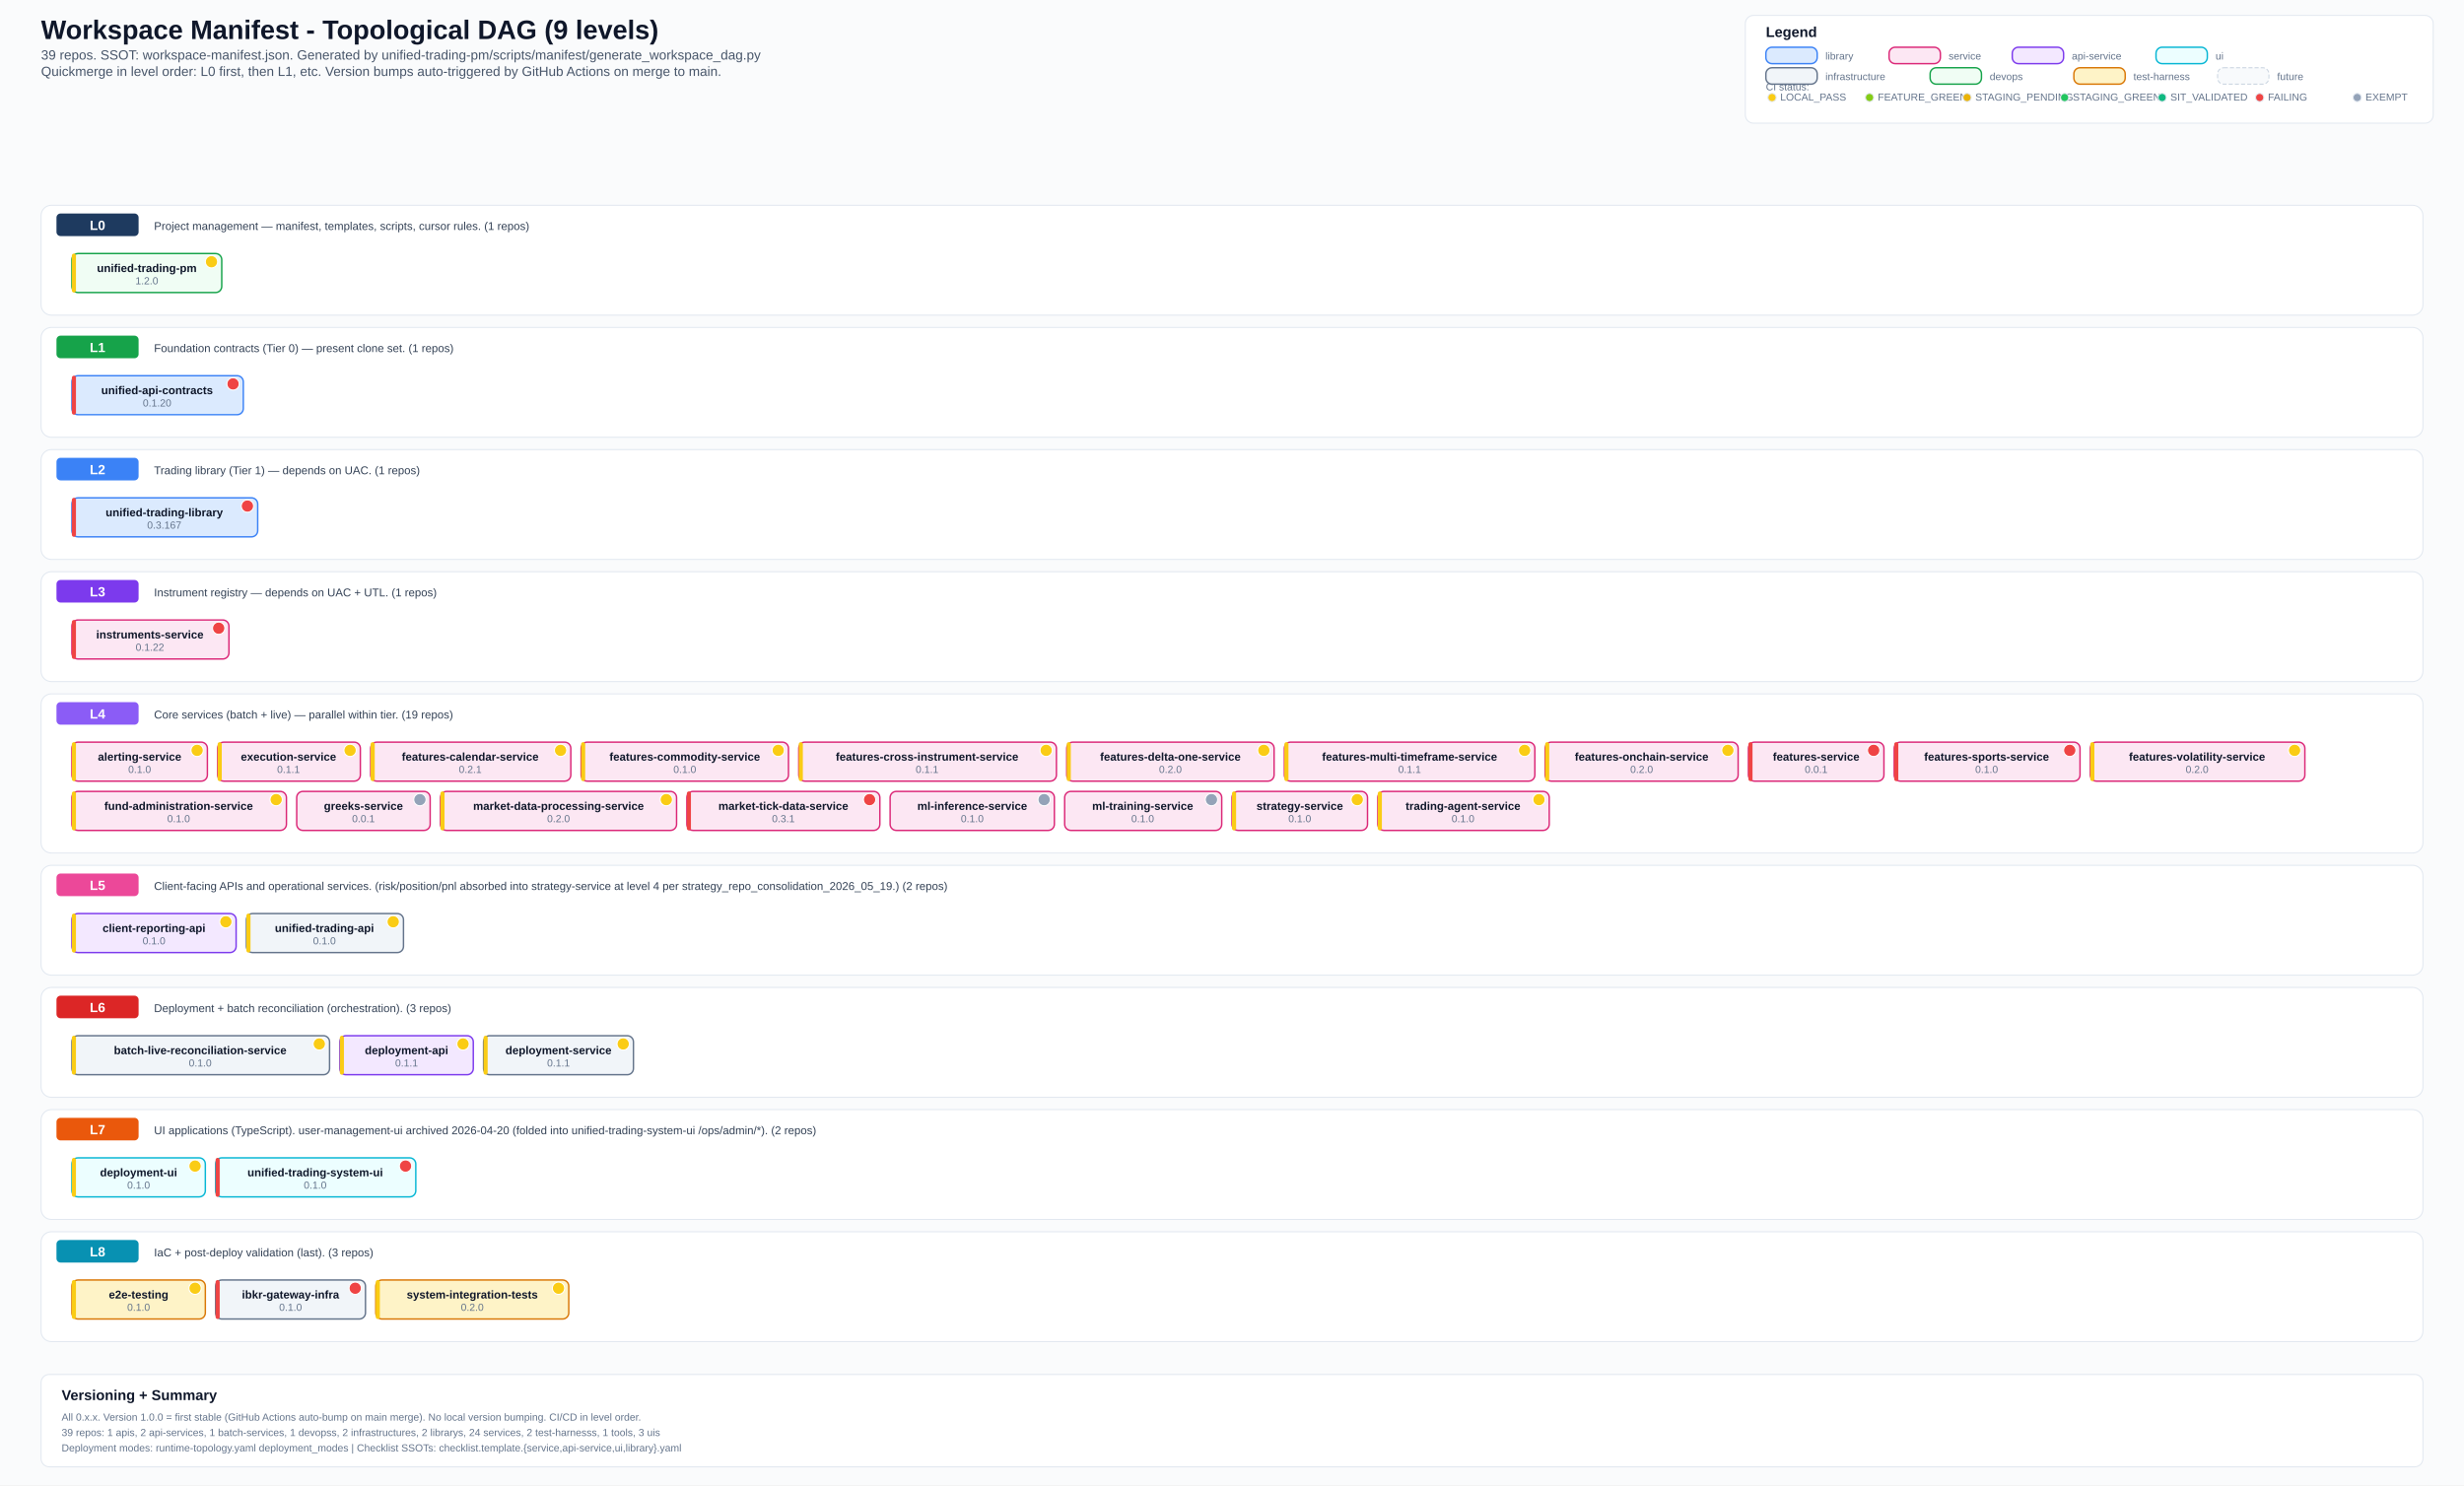
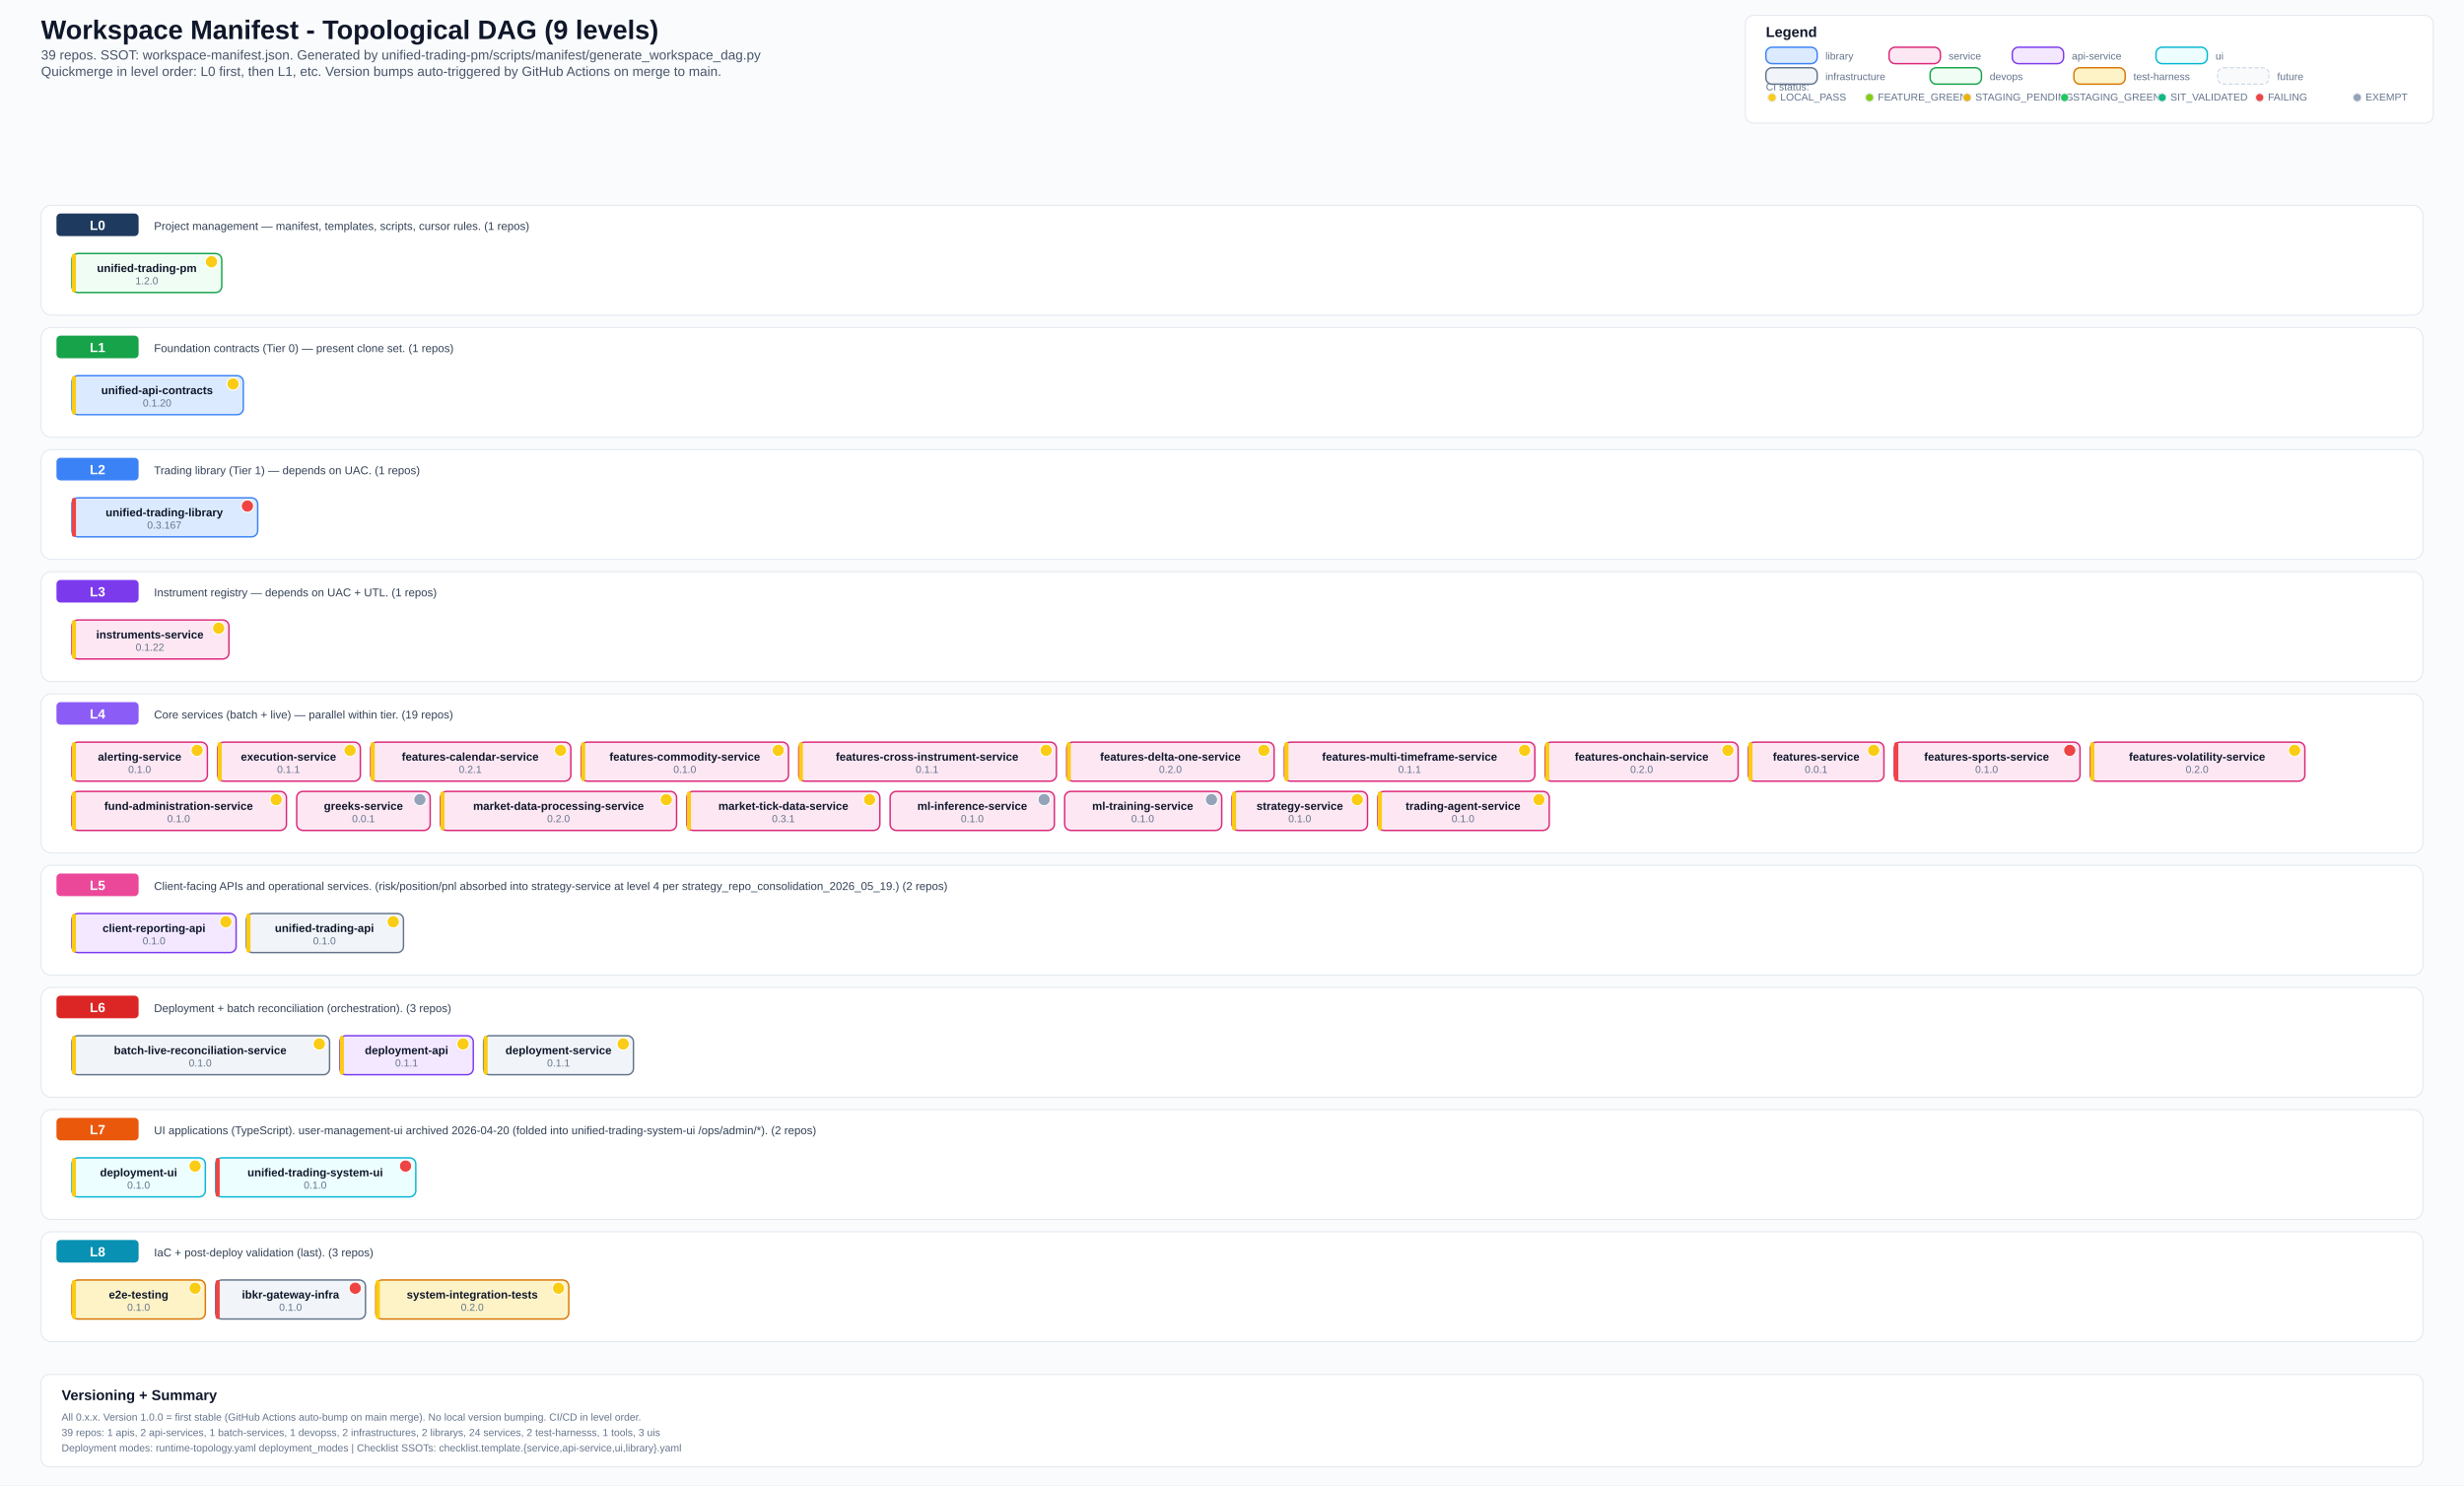
<svg xmlns="http://www.w3.org/2000/svg" width="2400" height="1447" viewBox="0 0 2400 1447">
  <defs>
    <style>
      .bg { fill: #fafbfc; }
      .title { font: 700 26px Arial, sans-serif; fill: #0f172a; }
      .subtitle { font: 500 13px Arial, sans-serif; fill: #475569; }
      .section { font: 700 14px Arial, sans-serif; fill: #0f172a; }
      .level-label { font: 700 13px Arial, sans-serif; fill: #ffffff; }
      .label { font: 600 11px Arial, sans-serif; fill: #0f172a; }
      .ver { font: 500 10px Arial, sans-serif; fill: #64748b; }
      .small { font: 500 10px Arial, sans-serif; fill: #64748b; }
      .desc { font: 500 11px Arial, sans-serif; fill: #334155; }
      .lib { fill: #dbeafe; stroke: #3b82f6; stroke-width: 1.4; rx: 6; }
      .svc { fill: #fce7f3; stroke: #db2777; stroke-width: 1.4; rx: 6; }
      .api { fill: #f3e8ff; stroke: #7c3aed; stroke-width: 1.4; rx: 6; }
      .ui-box { fill: #ecfeff; stroke: #06b6d4; stroke-width: 1.4; rx: 6; }
      .infra { fill: #f1f5f9; stroke: #64748b; stroke-width: 1.4; rx: 6; }
      .devops { fill: #f0fdf4; stroke: #16a34a; stroke-width: 1.4; rx: 6; }
      .test { fill: #fef3c7; stroke: #d97706; stroke-width: 1.4; rx: 6; }
      .future { fill: #f8fafc; stroke: #cbd5e1; stroke-width: 1; rx: 6; stroke-dasharray: 4 2; }
      .level-bg { fill: #ffffff; stroke: #e2e8f0; stroke-width: 1; rx: 10; }
      .level-badge { rx: 4; }
      .legend-box { fill: #ffffff; stroke: #e2e8f0; stroke-width: 1; rx: 8; }
  </style>
  </defs>
  <rect class="bg" x="0" y="0" width="2400" height="1447" />
  <text x="40" y="38" class="title">Workspace Manifest - Topological DAG (9 levels)</text>
  <text x="40" y="58" class="subtitle">39 repos. SSOT: workspace-manifest.json. Generated by unified-trading-pm/scripts/manifest/generate_workspace_dag.py</text>
  <text x="40" y="74" class="subtitle">Quickmerge in level order: L0 first, then L1, etc. Version bumps auto-triggered by GitHub Actions on merge to main.</text>
  <rect x="1700" y="15" width="670" height="105" class="legend-box" />
  <text x="1720" y="36" class="section">Legend</text>
  <text x="1720" y="88" class="small">CI status:</text>
  <circle cx="1726" cy="95" r="4" fill="#facc15" stroke="#e2e8f0" stroke-width="1" />
  <text x="1734" y="98" class="small">LOCAL_PASS</text>
  <circle cx="1821" cy="95" r="4" fill="#84cc16" stroke="#e2e8f0" stroke-width="1" />
  <text x="1829" y="98" class="small">FEATURE_GREEN</text>
  <circle cx="1916" cy="95" r="4" fill="#eab308" stroke="#e2e8f0" stroke-width="1" />
  <text x="1924" y="98" class="small">STAGING_PENDING</text>
  <circle cx="2011" cy="95" r="4" fill="#22c55e" stroke="#e2e8f0" stroke-width="1" />
  <text x="2019" y="98" class="small">STAGING_GREEN</text>
  <circle cx="2106" cy="95" r="4" fill="#10b981" stroke="#e2e8f0" stroke-width="1" />
  <text x="2114" y="98" class="small">SIT_VALIDATED</text>
  <circle cx="2201" cy="95" r="4" fill="#ef4444" stroke="#e2e8f0" stroke-width="1" />
  <text x="2209" y="98" class="small">FAILING</text>
  <circle cx="2296" cy="95" r="4" fill="#94a3b8" stroke="#e2e8f0" stroke-width="1" />
  <text x="2304" y="98" class="small">EXEMPT</text>
  <rect x="1720" y="46" width="50" height="16" class="lib" />
  <text x="1778" y="58" class="small">library</text>
  <rect x="1840" y="46" width="50" height="16" class="svc" />
  <text x="1898" y="58" class="small">service</text>
  <rect x="1960" y="46" width="50" height="16" class="api" />
  <text x="2018" y="58" class="small">api-service</text>
  <rect x="2100" y="46" width="50" height="16" class="ui-box" />
  <text x="2158" y="58" class="small">ui</text>
  <rect x="1720" y="66" width="50" height="16" class="infra" />
  <text x="1778" y="78" class="small">infrastructure</text>
  <rect x="1880" y="66" width="50" height="16" class="devops" />
  <text x="1938" y="78" class="small">devops</text>
  <rect x="2020" y="66" width="50" height="16" class="test" />
  <text x="2078" y="78" class="small">test-harness</text>
  <rect x="2160" y="66" width="50" height="16" class="future" />
  <text x="2218" y="78" class="small">future</text>
  <rect x="40" y="200" width="2320" height="107" class="level-bg" />
  <rect x="55" y="208" width="80" height="22" fill="#1e3a5f" class="level-badge" />
  <text x="95" y="224" text-anchor="middle" class="level-label">L0</text>
  <text x="150" y="224" class="desc">Project management — manifest, templates, scripts, cursor rules. (1 repos)</text>
  <rect x="70" y="247" width="146" height="38" class="devops" />
  <rect x="70" y="247" width="4" height="38" fill="#facc15" rx="2" />
  <text x="143" y="265" text-anchor="middle" class="label">unified-trading-pm</text>
  <circle cx="206" cy="255" r="6" fill="#facc15" stroke="#fff" stroke-width="1" />
  <text x="143" y="277" text-anchor="middle" class="ver">1.2.0</text>
  <rect x="40" y="319" width="2320" height="107" class="level-bg" />
  <rect x="55" y="327" width="80" height="22" fill="#16a34a" class="level-badge" />
  <text x="95" y="343" text-anchor="middle" class="level-label">L1</text>
  <text x="150" y="343" class="desc">Foundation contracts (Tier 0) — present clone set. (1 repos)</text>
  <rect x="70" y="366" width="167" height="38" class="lib" />
-   <rect x="70" y="366" width="4" height="38" fill="#ef4444" rx="2" />
+   <rect x="70" y="366" width="4" height="38" fill="#facc15" rx="2" />
  <text x="153" y="384" text-anchor="middle" class="label">unified-api-contracts</text>
-   <circle cx="227" cy="374" r="6" fill="#ef4444" stroke="#fff" stroke-width="1" />
+   <circle cx="227" cy="374" r="6" fill="#facc15" stroke="#fff" stroke-width="1" />
  <text x="153" y="396" text-anchor="middle" class="ver">0.1.20</text>
  <rect x="40" y="438" width="2320" height="107" class="level-bg" />
  <rect x="55" y="446" width="80" height="22" fill="#3b82f6" class="level-badge" />
  <text x="95" y="462" text-anchor="middle" class="level-label">L2</text>
  <text x="150" y="462" class="desc">Trading library (Tier 1) — depends on UAC. (1 repos)</text>
  <rect x="70" y="485" width="181" height="38" class="lib" />
  <rect x="70" y="485" width="4" height="38" fill="#ef4444" rx="2" />
  <text x="160" y="503" text-anchor="middle" class="label">unified-trading-library</text>
  <circle cx="241" cy="493" r="6" fill="#ef4444" stroke="#fff" stroke-width="1" />
  <text x="160" y="515" text-anchor="middle" class="ver">0.3.167</text>
  <rect x="40" y="557" width="2320" height="107" class="level-bg" />
  <rect x="55" y="565" width="80" height="22" fill="#7c3aed" class="level-badge" />
  <text x="95" y="581" text-anchor="middle" class="level-label">L3</text>
  <text x="150" y="581" class="desc">Instrument registry — depends on UAC + UTL. (1 repos)</text>
  <rect x="70" y="604" width="153" height="38" class="svc" />
-   <rect x="70" y="604" width="4" height="38" fill="#ef4444" rx="2" />
+   <rect x="70" y="604" width="4" height="38" fill="#facc15" rx="2" />
  <text x="146" y="622" text-anchor="middle" class="label">instruments-service</text>
-   <circle cx="213" cy="612" r="6" fill="#ef4444" stroke="#fff" stroke-width="1" />
+   <circle cx="213" cy="612" r="6" fill="#facc15" stroke="#fff" stroke-width="1" />
  <text x="146" y="634" text-anchor="middle" class="ver">0.1.22</text>
  <rect x="40" y="676" width="2320" height="155" class="level-bg" />
  <rect x="55" y="684" width="80" height="22" fill="#8b5cf6" class="level-badge" />
  <text x="95" y="700" text-anchor="middle" class="level-label">L4</text>
  <text x="150" y="700" class="desc">Core services (batch + live) — parallel within tier. (19 repos)</text>
  <rect x="70" y="723" width="132" height="38" class="svc" />
  <rect x="70" y="723" width="4" height="38" fill="#facc15" rx="2" />
  <text x="136" y="741" text-anchor="middle" class="label">alerting-service</text>
  <circle cx="192" cy="731" r="6" fill="#facc15" stroke="#fff" stroke-width="1" />
  <text x="136" y="753" text-anchor="middle" class="ver">0.1.0</text>
  <rect x="212" y="723" width="139" height="38" class="svc" />
  <rect x="212" y="723" width="4" height="38" fill="#facc15" rx="2" />
  <text x="281" y="741" text-anchor="middle" class="label">execution-service</text>
  <circle cx="341" cy="731" r="6" fill="#facc15" stroke="#fff" stroke-width="1" />
  <text x="281" y="753" text-anchor="middle" class="ver">0.1.1</text>
  <rect x="361" y="723" width="195" height="38" class="svc" />
  <rect x="361" y="723" width="4" height="38" fill="#facc15" rx="2" />
  <text x="458" y="741" text-anchor="middle" class="label">features-calendar-service</text>
  <circle cx="546" cy="731" r="6" fill="#facc15" stroke="#fff" stroke-width="1" />
  <text x="458" y="753" text-anchor="middle" class="ver">0.2.1</text>
  <rect x="566" y="723" width="202" height="38" class="svc" />
  <rect x="566" y="723" width="4" height="38" fill="#facc15" rx="2" />
  <text x="667" y="741" text-anchor="middle" class="label">features-commodity-service</text>
  <circle cx="758" cy="731" r="6" fill="#facc15" stroke="#fff" stroke-width="1" />
  <text x="667" y="753" text-anchor="middle" class="ver">0.1.0</text>
  <rect x="778" y="723" width="251" height="38" class="svc" />
  <rect x="778" y="723" width="4" height="38" fill="#facc15" rx="2" />
  <text x="903" y="741" text-anchor="middle" class="label">features-cross-instrument-service</text>
  <circle cx="1019" cy="731" r="6" fill="#facc15" stroke="#fff" stroke-width="1" />
  <text x="903" y="753" text-anchor="middle" class="ver">0.1.1</text>
  <rect x="1039" y="723" width="202" height="38" class="svc" />
  <rect x="1039" y="723" width="4" height="38" fill="#facc15" rx="2" />
  <text x="1140" y="741" text-anchor="middle" class="label">features-delta-one-service</text>
  <circle cx="1231" cy="731" r="6" fill="#facc15" stroke="#fff" stroke-width="1" />
  <text x="1140" y="753" text-anchor="middle" class="ver">0.2.0</text>
  <rect x="1251" y="723" width="244" height="38" class="svc" />
  <rect x="1251" y="723" width="4" height="38" fill="#facc15" rx="2" />
  <text x="1373" y="741" text-anchor="middle" class="label">features-multi-timeframe-service</text>
  <circle cx="1485" cy="731" r="6" fill="#facc15" stroke="#fff" stroke-width="1" />
  <text x="1373" y="753" text-anchor="middle" class="ver">0.1.1</text>
  <rect x="1505" y="723" width="188" height="38" class="svc" />
  <rect x="1505" y="723" width="4" height="38" fill="#facc15" rx="2" />
  <text x="1599" y="741" text-anchor="middle" class="label">features-onchain-service</text>
  <circle cx="1683" cy="731" r="6" fill="#facc15" stroke="#fff" stroke-width="1" />
  <text x="1599" y="753" text-anchor="middle" class="ver">0.2.0</text>
  <rect x="1703" y="723" width="132" height="38" class="svc" />
-   <rect x="1703" y="723" width="4" height="38" fill="#ef4444" rx="2" />
+   <rect x="1703" y="723" width="4" height="38" fill="#facc15" rx="2" />
  <text x="1769" y="741" text-anchor="middle" class="label">features-service</text>
-   <circle cx="1825" cy="731" r="6" fill="#ef4444" stroke="#fff" stroke-width="1" />
+   <circle cx="1825" cy="731" r="6" fill="#facc15" stroke="#fff" stroke-width="1" />
  <text x="1769" y="753" text-anchor="middle" class="ver">0.0.1</text>
  <rect x="1845" y="723" width="181" height="38" class="svc" />
  <rect x="1845" y="723" width="4" height="38" fill="#ef4444" rx="2" />
  <text x="1935" y="741" text-anchor="middle" class="label">features-sports-service</text>
  <circle cx="2016" cy="731" r="6" fill="#ef4444" stroke="#fff" stroke-width="1" />
  <text x="1935" y="753" text-anchor="middle" class="ver">0.1.0</text>
  <rect x="2036" y="723" width="209" height="38" class="svc" />
  <rect x="2036" y="723" width="4" height="38" fill="#facc15" rx="2" />
  <text x="2140" y="741" text-anchor="middle" class="label">features-volatility-service</text>
  <circle cx="2235" cy="731" r="6" fill="#facc15" stroke="#fff" stroke-width="1" />
  <text x="2140" y="753" text-anchor="middle" class="ver">0.2.0</text>
  <rect x="70" y="771" width="209" height="38" class="svc" />
  <rect x="70" y="771" width="4" height="38" fill="#facc15" rx="2" />
  <text x="174" y="789" text-anchor="middle" class="label">fund-administration-service</text>
  <circle cx="269" cy="779" r="6" fill="#facc15" stroke="#fff" stroke-width="1" />
  <text x="174" y="801" text-anchor="middle" class="ver">0.1.0</text>
  <rect x="289" y="771" width="130" height="38" class="svc" />
  <text x="354" y="789" text-anchor="middle" class="label">greeks-service</text>
  <circle cx="409" cy="779" r="6" fill="#94a3b8" stroke="#fff" stroke-width="1" />
  <text x="354" y="801" text-anchor="middle" class="ver">0.0.1</text>
  <rect x="429" y="771" width="230" height="38" class="svc" />
  <rect x="429" y="771" width="4" height="38" fill="#facc15" rx="2" />
  <text x="544" y="789" text-anchor="middle" class="label">market-data-processing-service</text>
  <circle cx="649" cy="779" r="6" fill="#facc15" stroke="#fff" stroke-width="1" />
  <text x="544" y="801" text-anchor="middle" class="ver">0.2.0</text>
  <rect x="669" y="771" width="188" height="38" class="svc" />
-   <rect x="669" y="771" width="4" height="38" fill="#ef4444" rx="2" />
+   <rect x="669" y="771" width="4" height="38" fill="#facc15" rx="2" />
  <text x="763" y="789" text-anchor="middle" class="label">market-tick-data-service</text>
-   <circle cx="847" cy="779" r="6" fill="#ef4444" stroke="#fff" stroke-width="1" />
+   <circle cx="847" cy="779" r="6" fill="#facc15" stroke="#fff" stroke-width="1" />
  <text x="763" y="801" text-anchor="middle" class="ver">0.3.1</text>
  <rect x="867" y="771" width="160" height="38" class="svc" />
  <text x="947" y="789" text-anchor="middle" class="label">ml-inference-service</text>
  <circle cx="1017" cy="779" r="6" fill="#94a3b8" stroke="#fff" stroke-width="1" />
  <text x="947" y="801" text-anchor="middle" class="ver">0.1.0</text>
  <rect x="1037" y="771" width="153" height="38" class="svc" />
  <text x="1113" y="789" text-anchor="middle" class="label">ml-training-service</text>
  <circle cx="1180" cy="779" r="6" fill="#94a3b8" stroke="#fff" stroke-width="1" />
  <text x="1113" y="801" text-anchor="middle" class="ver">0.1.0</text>
  <rect x="1200" y="771" width="132" height="38" class="svc" />
  <rect x="1200" y="771" width="4" height="38" fill="#facc15" rx="2" />
  <text x="1266" y="789" text-anchor="middle" class="label">strategy-service</text>
  <circle cx="1322" cy="779" r="6" fill="#facc15" stroke="#fff" stroke-width="1" />
  <text x="1266" y="801" text-anchor="middle" class="ver">0.1.0</text>
  <rect x="1342" y="771" width="167" height="38" class="svc" />
  <rect x="1342" y="771" width="4" height="38" fill="#facc15" rx="2" />
  <text x="1425" y="789" text-anchor="middle" class="label">trading-agent-service</text>
  <circle cx="1499" cy="779" r="6" fill="#facc15" stroke="#fff" stroke-width="1" />
  <text x="1425" y="801" text-anchor="middle" class="ver">0.1.0</text>
  <rect x="40" y="843" width="2320" height="107" class="level-bg" />
  <rect x="55" y="851" width="80" height="22" fill="#ec4899" class="level-badge" />
  <text x="95" y="867" text-anchor="middle" class="level-label">L5</text>
  <text x="150" y="867" class="desc">Client-facing APIs and operational services. (risk/position/pnl absorbed into strategy-service at level 4 per strategy_repo_consolidation_2026_05_19.) (2 repos)</text>
  <rect x="70" y="890" width="160" height="38" class="api" />
  <rect x="70" y="890" width="4" height="38" fill="#facc15" rx="2" />
  <text x="150" y="908" text-anchor="middle" class="label">client-reporting-api</text>
  <circle cx="220" cy="898" r="6" fill="#facc15" stroke="#fff" stroke-width="1" />
  <text x="150" y="920" text-anchor="middle" class="ver">0.1.0</text>
  <rect x="240" y="890" width="153" height="38" class="infra" />
  <rect x="240" y="890" width="4" height="38" fill="#facc15" rx="2" />
  <text x="316" y="908" text-anchor="middle" class="label">unified-trading-api</text>
  <circle cx="383" cy="898" r="6" fill="#facc15" stroke="#fff" stroke-width="1" />
  <text x="316" y="920" text-anchor="middle" class="ver">0.1.0</text>
  <rect x="40" y="962" width="2320" height="107" class="level-bg" />
  <rect x="55" y="970" width="80" height="22" fill="#dc2626" class="level-badge" />
  <text x="95" y="986" text-anchor="middle" class="level-label">L6</text>
  <text x="150" y="986" class="desc">Deployment + batch reconciliation (orchestration). (3 repos)</text>
  <rect x="70" y="1009" width="251" height="38" class="infra" />
  <rect x="70" y="1009" width="4" height="38" fill="#facc15" rx="2" />
  <text x="195" y="1027" text-anchor="middle" class="label">batch-live-reconciliation-service</text>
  <circle cx="311" cy="1017" r="6" fill="#facc15" stroke="#fff" stroke-width="1" />
  <text x="195" y="1039" text-anchor="middle" class="ver">0.1.0</text>
  <rect x="331" y="1009" width="130" height="38" class="api" />
  <rect x="331" y="1009" width="4" height="38" fill="#facc15" rx="2" />
  <text x="396" y="1027" text-anchor="middle" class="label">deployment-api</text>
  <circle cx="451" cy="1017" r="6" fill="#facc15" stroke="#fff" stroke-width="1" />
  <text x="396" y="1039" text-anchor="middle" class="ver">0.1.1</text>
  <rect x="471" y="1009" width="146" height="38" class="infra" />
  <rect x="471" y="1009" width="4" height="38" fill="#facc15" rx="2" />
  <text x="544" y="1027" text-anchor="middle" class="label">deployment-service</text>
  <circle cx="607" cy="1017" r="6" fill="#facc15" stroke="#fff" stroke-width="1" />
  <text x="544" y="1039" text-anchor="middle" class="ver">0.1.1</text>
  <rect x="40" y="1081" width="2320" height="107" class="level-bg" />
  <rect x="55" y="1089" width="80" height="22" fill="#ea580c" class="level-badge" />
  <text x="95" y="1105" text-anchor="middle" class="level-label">L7</text>
  <text x="150" y="1105" class="desc">UI applications (TypeScript). user-management-ui archived 2026-04-20 (folded into unified-trading-system-ui /ops/admin/*). (2 repos)</text>
  <rect x="70" y="1128" width="130" height="38" class="ui-box" />
  <rect x="70" y="1128" width="4" height="38" fill="#facc15" rx="2" />
  <text x="135" y="1146" text-anchor="middle" class="label">deployment-ui</text>
  <circle cx="190" cy="1136" r="6" fill="#facc15" stroke="#fff" stroke-width="1" />
  <text x="135" y="1158" text-anchor="middle" class="ver">0.1.0</text>
  <rect x="210" y="1128" width="195" height="38" class="ui-box" />
  <rect x="210" y="1128" width="4" height="38" fill="#ef4444" rx="2" />
  <text x="307" y="1146" text-anchor="middle" class="label">unified-trading-system-ui</text>
  <circle cx="395" cy="1136" r="6" fill="#ef4444" stroke="#fff" stroke-width="1" />
  <text x="307" y="1158" text-anchor="middle" class="ver">0.1.0</text>
  <rect x="40" y="1200" width="2320" height="107" class="level-bg" />
  <rect x="55" y="1208" width="80" height="22" fill="#0891b2" class="level-badge" />
  <text x="95" y="1224" text-anchor="middle" class="level-label">L8</text>
  <text x="150" y="1224" class="desc">IaC + post-deploy validation (last). (3 repos)</text>
  <rect x="70" y="1247" width="130" height="38" class="test" />
  <rect x="70" y="1247" width="4" height="38" fill="#facc15" rx="2" />
  <text x="135" y="1265" text-anchor="middle" class="label">e2e-testing</text>
  <circle cx="190" cy="1255" r="6" fill="#facc15" stroke="#fff" stroke-width="1" />
  <text x="135" y="1277" text-anchor="middle" class="ver">0.1.0</text>
  <rect x="210" y="1247" width="146" height="38" class="infra" />
  <rect x="210" y="1247" width="4" height="38" fill="#ef4444" rx="2" />
  <text x="283" y="1265" text-anchor="middle" class="label">ibkr-gateway-infra</text>
  <circle cx="346" cy="1255" r="6" fill="#ef4444" stroke="#fff" stroke-width="1" />
  <text x="283" y="1277" text-anchor="middle" class="ver">0.1.0</text>
  <rect x="366" y="1247" width="188" height="38" class="test" />
  <rect x="366" y="1247" width="4" height="38" fill="#facc15" rx="2" />
  <text x="460" y="1265" text-anchor="middle" class="label">system-integration-tests</text>
  <circle cx="544" cy="1255" r="6" fill="#facc15" stroke="#fff" stroke-width="1" />
  <text x="460" y="1277" text-anchor="middle" class="ver">0.2.0</text>
  <rect x="40" y="1339" width="2320" height="90" fill="#ffffff" stroke="#e2e8f0" stroke-width="1" rx="8" />
  <text x="60" y="1364" class="section">Versioning + Summary</text>
  <text x="60" y="1384" class="small">All 0.x.x. Version 1.0.0 = first stable (GitHub Actions auto-bump on main merge). No local version bumping. CI/CD in level order.</text>
  <text x="60" y="1399" class="small">39 repos: 1 apis, 2 api-services, 1 batch-services, 1 devopss, 2 infrastructures, 2 librarys, 24 services, 2 test-harnesss, 1 tools, 3 uis</text>
  <text x="60" y="1414" class="small">Deployment modes: runtime-topology.yaml deployment_modes | Checklist SSOTs: checklist.template.{service,api-service,ui,library}.yaml</text>
</svg>
